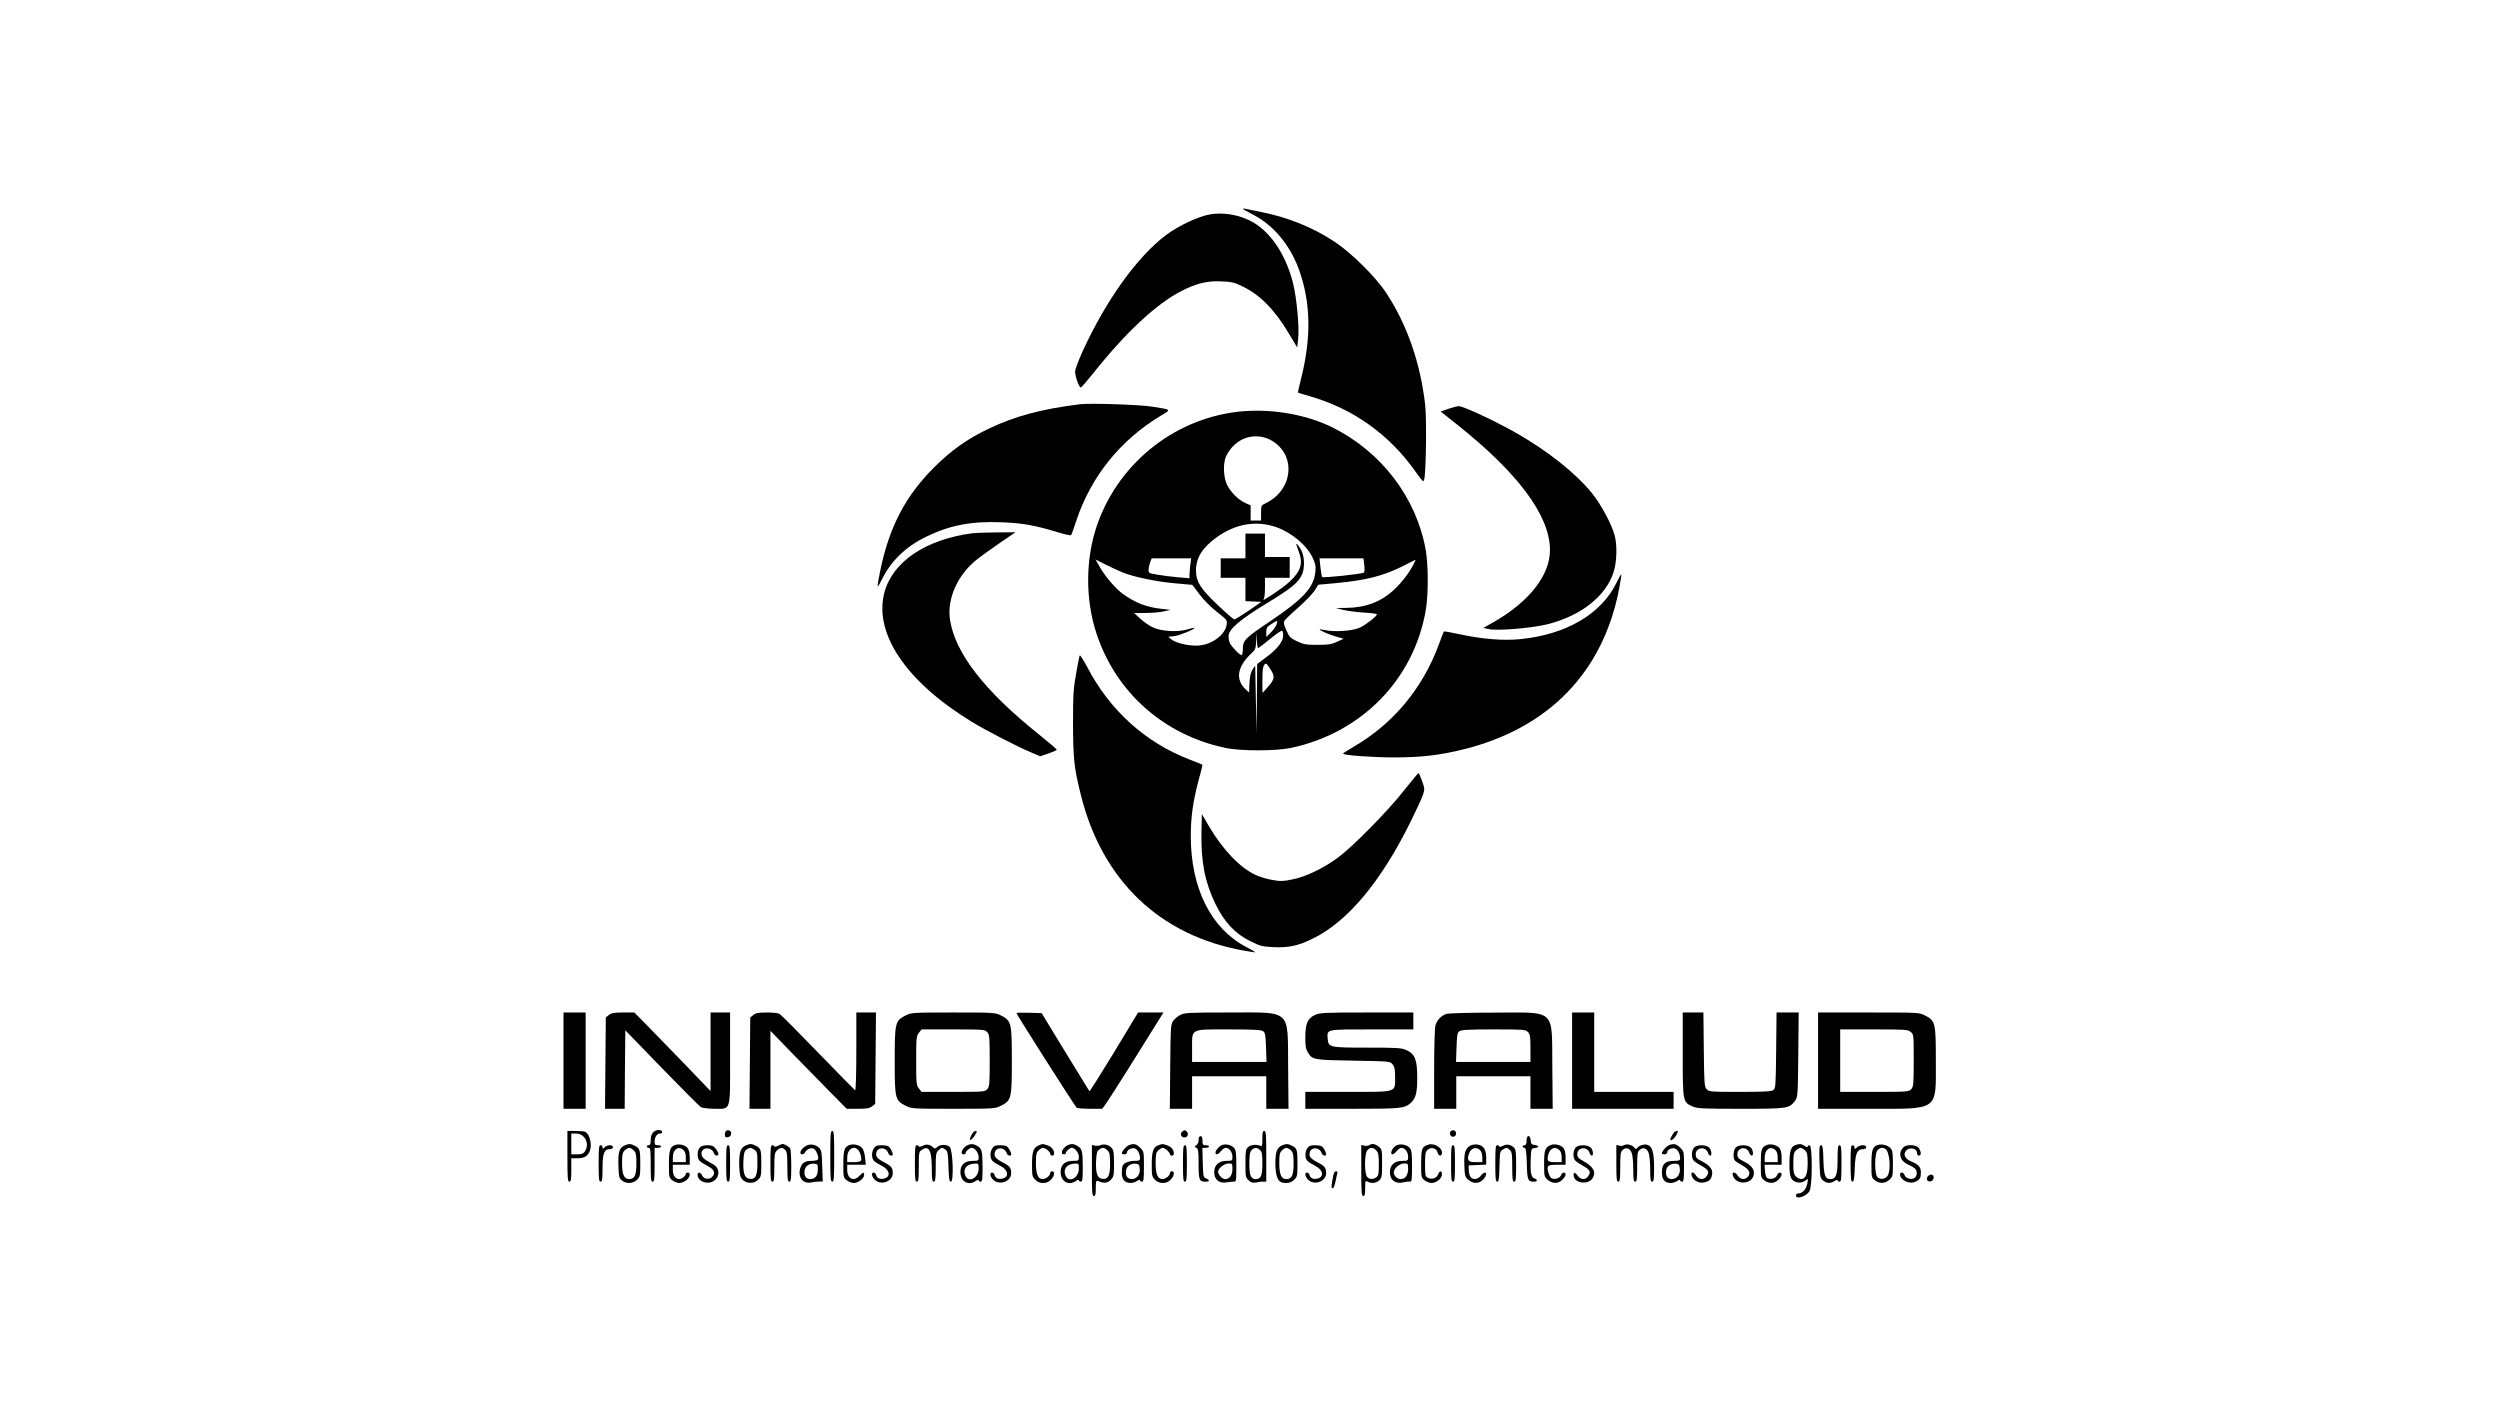
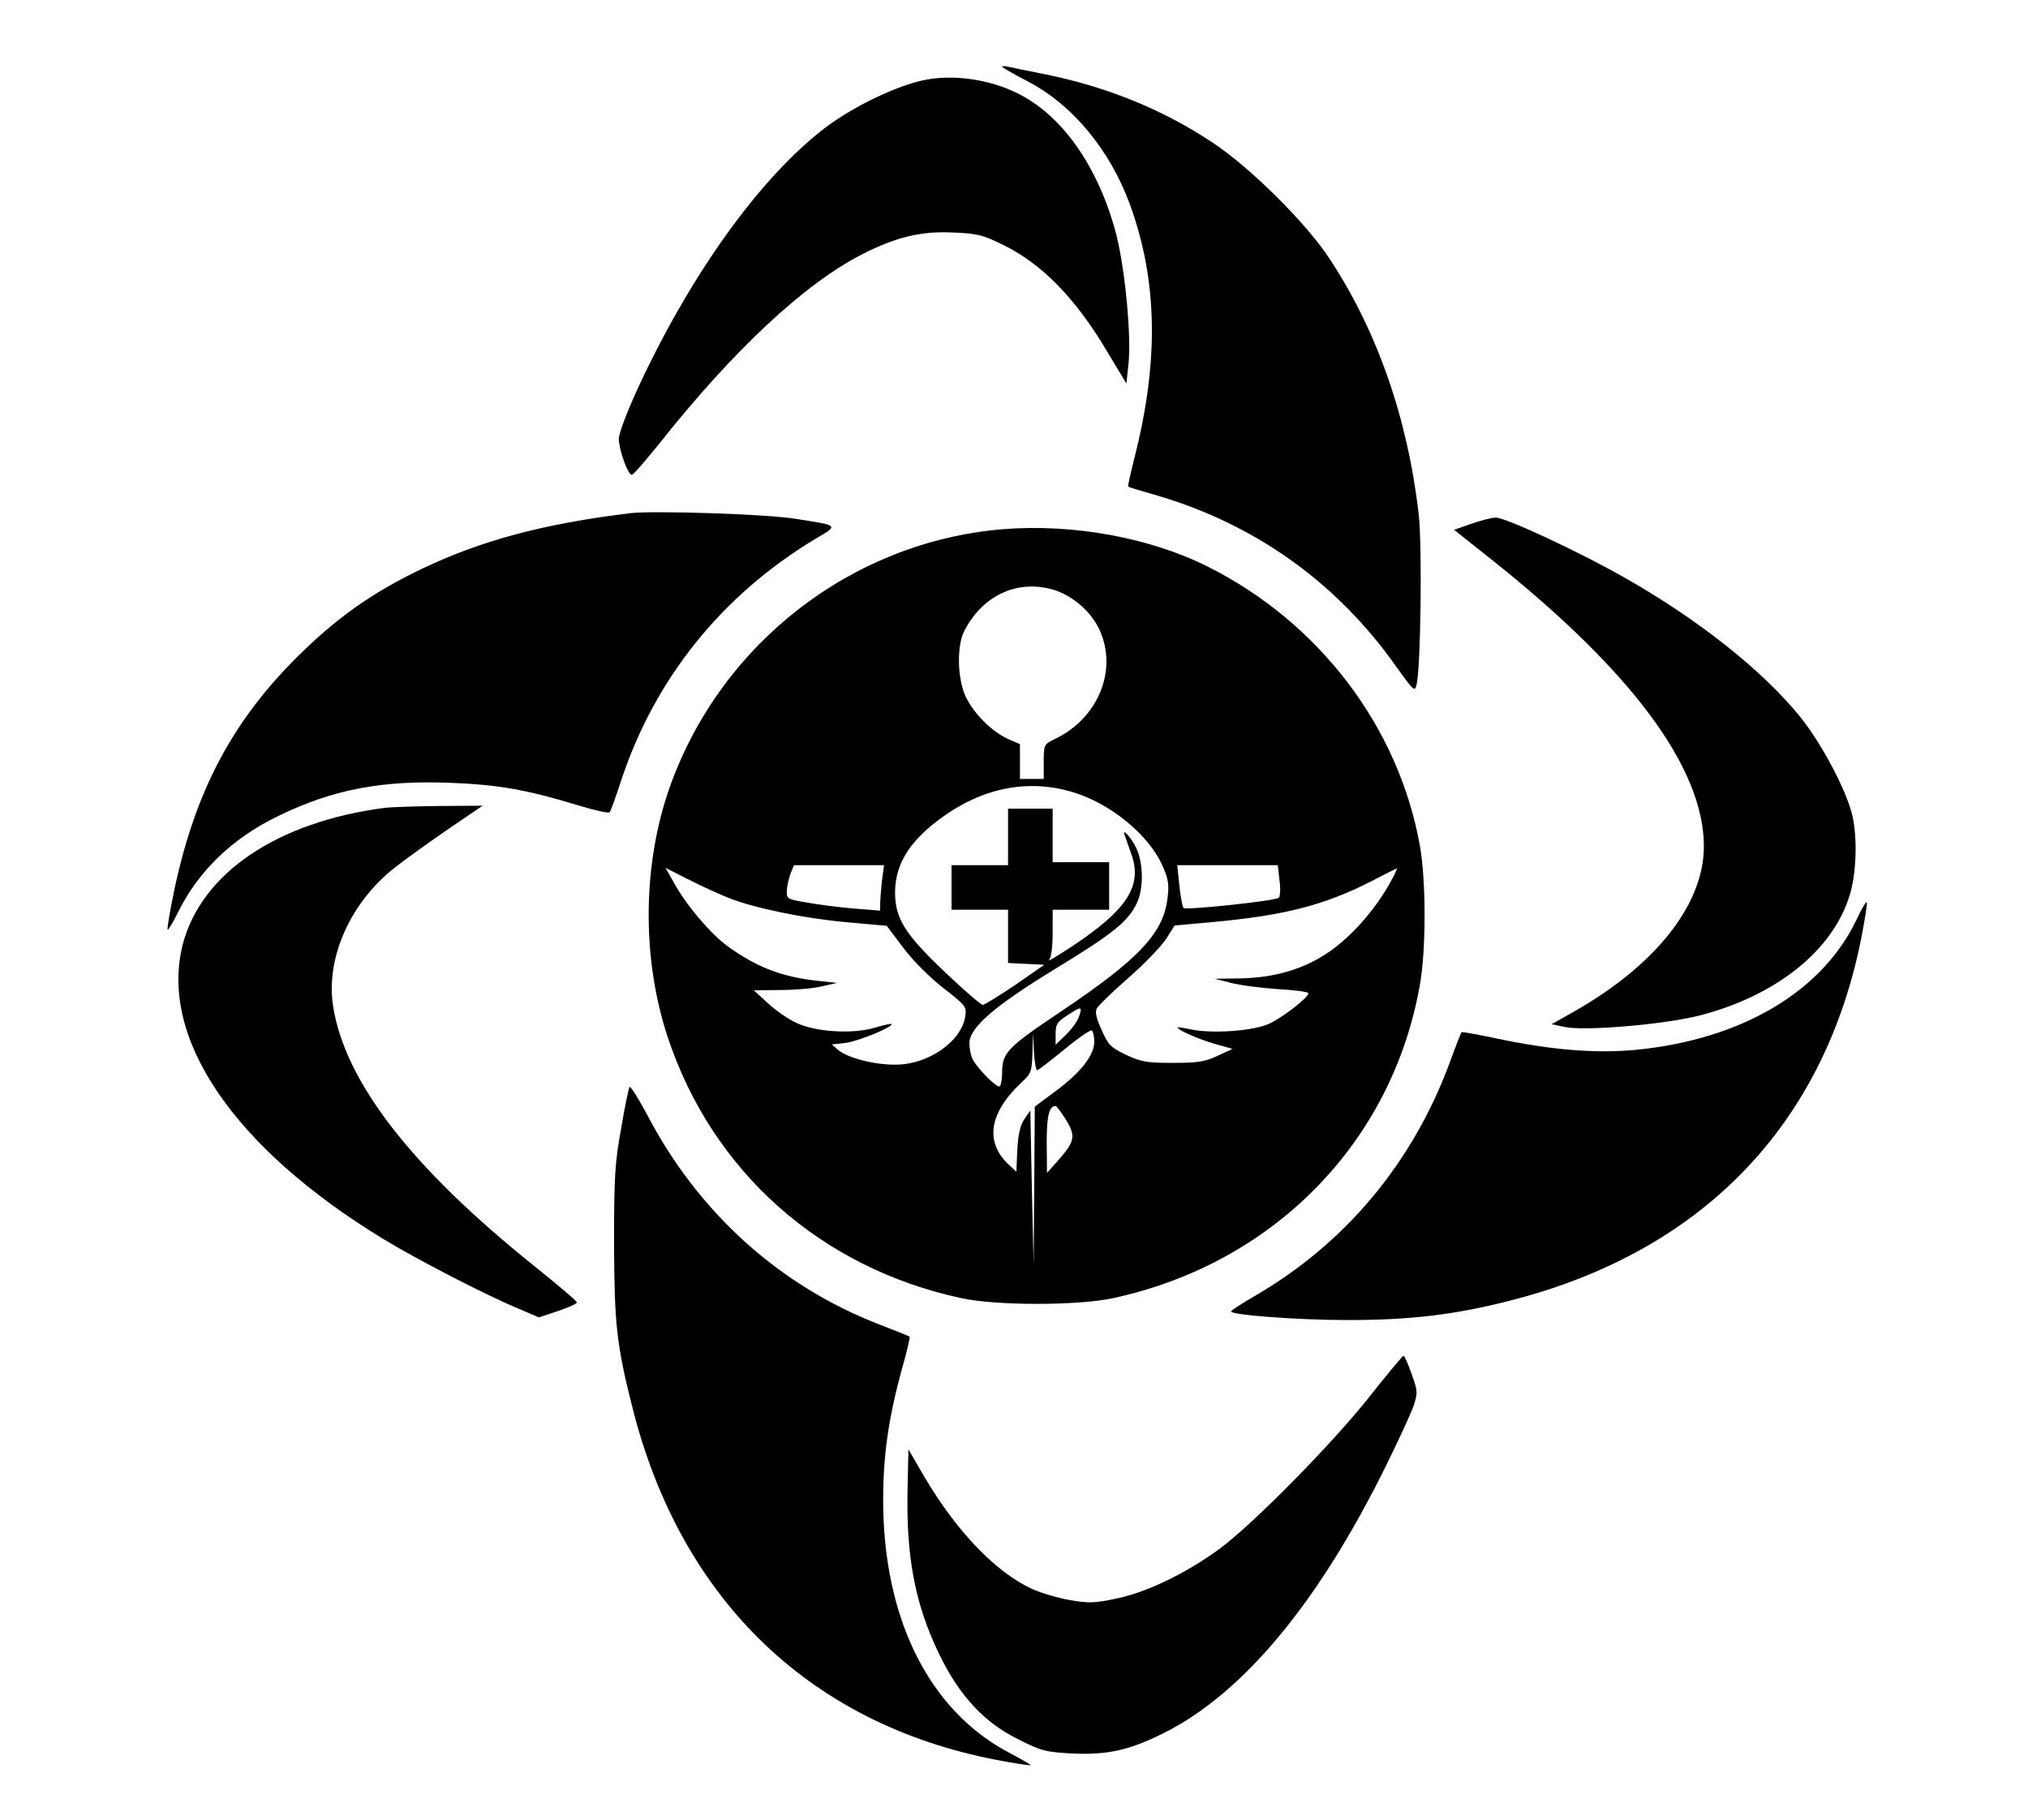
- <svg xmlns="http://www.w3.org/2000/svg" version="1.0" width="1921pt" height="1080pt" viewBox="0 0 1921 1080" preserveAspectRatio="xMidYMid meet">
-   <g transform="translate(0,1080) scale(0.1,-0.1)" fill="#000000" stroke="none">
-     <path d="M9550 9196 c0 -3 37 -24 83 -48 153 -79 279 -231 347 -416 93 -256 98 -527 15 -852 -13 -52 -23 -96 -21 -97 1 -1 42 -14 92 -28 333 -97 609 -293 810 -578 59 -82 62 -85 68 -59 14 58 19 467 7 572 -37 323 -140 618 -300 860 -79 121 -270 310 -397 393 -167 110 -352 185 -559 227 -55 11 -110 22 -122 25 -13 3 -23 3 -23 1z" />
-     <path d="M9300 9153 c-91 -15 -242 -86 -340 -159 -222 -167 -461 -500 -641 -893 -32 -71 -59 -142 -58 -158 1 -39 32 -123 44 -120 6 1 47 49 93 106 250 315 488 537 682 636 114 58 198 78 303 73 81 -3 102 -8 167 -40 131 -63 246 -179 353 -360 l65 -108 7 66 c10 92 -11 314 -40 431 -59 230 -184 409 -339 482 -89 43 -203 60 -296 44z" />
-     <path d="M8300 7694 c-294 -36 -503 -92 -705 -189 -166 -80 -284 -164 -416 -295 -220 -219 -344 -455 -414 -789 -14 -68 -24 -126 -21 -128 2 -2 18 25 36 61 68 137 182 247 335 321 182 89 348 121 579 112 160 -6 257 -23 431 -76 55 -17 102 -27 105 -23 4 4 21 52 39 107 113 342 339 624 654 813 78 46 80 44 -68 67 -96 16 -478 28 -555 19z" />
-     <path d="M11127 7658 l-57 -20 122 -97 c474 -376 717 -703 718 -966 1 -195 -160 -400 -436 -557 l-76 -43 43 -9 c66 -15 335 8 453 38 258 66 449 218 506 404 23 72 27 195 9 270 -20 85 -104 243 -176 332 -126 155 -340 325 -586 465 -152 87 -405 205 -437 204 -14 0 -51 -10 -83 -21z" />
-     <path d="M9552 7640 c-504 -42 -943 -380 -1117 -860 -95 -263 -98 -582 -9 -850 150 -451 514 -774 985 -876 117 -26 390 -26 509 -1 540 115 942 523 1035 1055 21 116 21 350 0 467 -71 399 -338 751 -713 939 -196 98 -453 145 -690 126z m161 -201 c65 -16 130 -69 161 -130 68 -137 2 -304 -147 -375 -36 -17 -37 -19 -37 -76 l0 -58 -40 0 -40 0 0 58 0 59 -41 18 c-55 25 -116 87 -142 143 -28 62 -30 172 -3 222 60 115 172 169 289 139z m92 -689 c119 -41 238 -141 282 -237 21 -45 25 -65 20 -108 -12 -121 -93 -208 -353 -383 -189 -127 -204 -142 -204 -212 0 -21 -4 -41 -8 -44 -10 -6 -74 59 -91 91 -6 12 -11 36 -11 54 0 53 86 127 295 254 187 114 239 156 268 217 24 50 22 138 -3 188 -19 37 -49 69 -37 39 3 -8 13 -37 23 -66 35 -104 -16 -183 -199 -305 -51 -33 -86 -55 -79 -47 7 8 12 42 12 91 l0 78 95 0 95 0 0 80 0 80 -95 0 -95 0 0 90 0 90 -75 0 -75 0 0 -95 0 -95 -95 0 -95 0 0 -75 0 -75 95 0 95 0 0 -90 0 -89 61 -3 61 -3 -98 -68 c-55 -37 -104 -67 -109 -67 -6 0 -63 49 -127 110 -135 128 -168 181 -168 269 1 97 50 175 164 256 143 101 299 127 451 75z m-659 -292 c-3 -29 -6 -64 -6 -77 l0 -24 -87 7 c-49 4 -119 13 -158 20 -69 12 -70 12 -69 41 1 17 7 42 13 58 l11 27 151 0 152 0 -7 -52z m1337 0 c4 -30 2 -55 -3 -58 -18 -11 -312 -42 -320 -34 -4 5 -10 39 -14 77 l-7 67 169 0 169 0 6 -52z m-1853 -58 c88 -35 254 -69 398 -82 l134 -12 55 -73 c32 -43 89 -100 135 -136 76 -59 79 -63 74 -96 -13 -84 -124 -162 -234 -162 -70 -1 -159 22 -193 49 l-22 19 46 5 c42 5 164 55 155 64 -2 1 -28 -4 -57 -13 -75 -22 -200 -14 -264 17 -26 12 -69 42 -95 66 l-47 43 87 1 c48 0 111 5 140 12 l53 12 -65 7 c-121 13 -206 46 -304 117 -56 41 -139 138 -179 212 l-29 51 79 -40 c43 -22 103 -49 133 -61z m2234 68 c-35 -69 -94 -146 -153 -200 -99 -93 -217 -137 -366 -139 l-80 -1 55 -14 c30 -8 101 -17 158 -21 56 -3 102 -9 102 -14 0 -14 -82 -78 -129 -101 -53 -26 -197 -36 -268 -20 -24 5 -43 8 -43 6 0 -8 69 -39 125 -55 l60 -17 -50 -23 c-42 -20 -66 -24 -150 -24 -88 0 -107 3 -158 27 -52 25 -60 33 -82 83 -19 41 -23 61 -16 74 6 10 53 56 106 102 53 46 109 105 126 130 l29 46 132 12 c237 22 370 56 526 135 48 25 88 45 90 45 1 1 -5 -14 -14 -31z m-1055 -466 c-5 -16 -25 -44 -44 -62 l-35 -34 0 37 c0 31 5 40 38 61 48 32 53 32 41 -2z m51 -86 c0 -45 -46 -104 -130 -166 l-70 -52 -2 -266 -2 -267 -6 260 -5 260 -20 -29 c-14 -21 -21 -51 -24 -104 l-3 -73 -25 23 c-82 76 -67 174 41 276 34 31 36 38 38 100 l2 67 3 -62 c2 -35 7 -63 11 -63 4 1 45 32 91 70 46 38 88 67 93 64 4 -3 8 -20 8 -38z m-96 -261 c34 -55 31 -74 -23 -135 l-40 -45 -1 101 c0 91 8 124 30 124 3 0 18 -20 34 -45z" />
-     <path d="M7475 6703 c-362 -47 -617 -219 -680 -458 -81 -314 168 -683 670 -990 107 -66 352 -193 464 -239 l63 -27 64 21 c35 12 64 25 64 29 0 5 -63 58 -140 120 -415 332 -641 623 -680 878 -25 161 59 349 208 465 31 25 111 82 176 127 l119 81 -149 -1 c-82 -1 -162 -4 -179 -6z" />
-     <path d="M12424 6328 c-115 -243 -387 -404 -741 -439 -135 -13 -284 -1 -465 37 -66 14 -121 24 -123 22 -2 -2 -20 -48 -40 -103 -125 -337 -351 -608 -657 -785 -43 -25 -78 -48 -78 -51 0 -12 223 -29 392 -29 209 0 356 17 541 64 648 163 1062 590 1187 1224 12 62 20 115 18 117 -3 3 -18 -23 -34 -57z" />
-     <path d="M8297 5764 c-3 -5 -16 -67 -28 -139 -21 -114 -24 -162 -24 -385 1 -271 8 -341 61 -551 164 -657 610 -1081 1255 -1194 45 -8 84 -14 85 -12 1 1 -31 20 -73 42 -269 142 -423 452 -423 850 0 150 18 273 61 433 18 62 30 114 28 116 -2 2 -47 20 -99 40 -338 130 -612 377 -785 709 -29 54 -55 95 -58 91z" />
-     <path d="M10790 4728 c-128 -163 -396 -434 -508 -517 -113 -83 -248 -148 -349 -168 -70 -15 -92 -16 -155 -5 -40 7 -97 24 -126 37 -123 56 -255 194 -363 377 l-54 93 -3 -135 c-5 -229 26 -388 107 -555 68 -140 152 -230 267 -286 77 -39 91 -42 181 -47 119 -5 191 11 307 69 266 133 520 438 747 899 42 85 84 176 93 202 14 44 14 49 -7 107 -12 34 -24 61 -27 61 -3 0 -53 -60 -110 -132z" />
-     <path d="M4330 2650 l0 -370 85 0 85 0 0 370 0 370 -85 0 -85 0 0 -370z" />
-     <path d="M4679 3001 l-24 -19 -3 -351 -3 -351 75 0 76 0 2 301 3 302 280 -289 c154 -159 289 -294 300 -301 11 -7 56 -12 103 -13 131 0 122 -28 122 390 l0 350 -75 0 -75 0 0 -302 0 -302 -192 200 c-105 109 -237 245 -293 302 l-101 102 -86 0 c-70 0 -90 -4 -109 -19z" />
-     <path d="M5789 3001 l-24 -19 -3 -351 -3 -351 81 0 80 0 0 299 0 300 152 -157 c84 -86 216 -221 293 -299 l141 -143 86 0 c70 0 90 4 109 19 l24 19 3 351 3 351 -76 0 -75 0 0 -301 c0 -165 -4 -299 -9 -297 -4 2 -133 133 -286 291 -153 158 -286 292 -296 297 -10 6 -53 10 -97 10 -64 0 -85 -4 -103 -19z" />
-     <path d="M6960 2998 c-82 -42 -85 -55 -85 -348 0 -293 3 -306 85 -347 43 -22 52 -23 365 -23 313 0 322 1 365 23 82 41 85 54 85 347 0 293 -3 306 -85 348 -43 21 -52 22 -365 22 -313 0 -322 -1 -365 -22z m626 -129 c17 -19 19 -38 19 -219 0 -181 -2 -200 -19 -219 -18 -20 -28 -21 -262 -21 l-243 0 -20 26 c-20 25 -21 40 -21 214 0 174 1 189 21 214 l20 26 243 0 c234 0 244 -1 262 -21z" />
-     <path d="M7810 3016 c0 -10 453 -721 463 -728 7 -4 53 -8 104 -8 l92 0 25 33 c13 17 97 149 187 292 89 143 184 295 211 338 l48 77 -97 0 -98 0 -184 -305 c-102 -167 -187 -302 -190 -300 -2 3 -86 139 -186 303 l-181 297 -97 3 c-53 1 -97 1 -97 -2z" />
-     <path d="M9071 3002 c-19 -9 -44 -30 -55 -45 -20 -27 -21 -43 -24 -353 l-3 -324 86 0 85 0 0 125 0 125 285 0 285 0 0 -125 0 -125 86 0 85 0 -3 323 c-4 450 32 417 -461 417 -296 0 -336 -2 -366 -18z m635 -126 c16 -12 19 -29 22 -125 l4 -111 -286 0 -286 0 0 105 c0 154 -17 145 283 145 194 0 247 -3 263 -14z" />
-     <path d="M10104 3001 c-56 -26 -74 -66 -74 -173 0 -65 4 -90 20 -115 34 -56 41 -58 348 -63 283 -5 284 -5 303 -29 15 -18 19 -39 19 -97 0 -121 21 -114 -365 -114 l-325 0 0 -65 0 -65 359 0 c373 0 404 3 450 44 40 36 51 77 51 196 0 137 -17 181 -83 211 -38 17 -68 19 -297 19 -296 0 -303 2 -308 68 -5 75 -18 72 339 72 l319 0 0 65 0 65 -357 0 c-327 0 -362 -2 -399 -19z" />
-     <path d="M11116 3010 c-40 -13 -74 -47 -86 -89 -6 -20 -10 -169 -10 -338 l0 -303 85 0 85 0 0 125 0 125 285 0 285 0 0 -125 0 -125 85 0 86 0 -3 324 c-4 451 33 416 -448 415 -184 0 -348 -5 -364 -9z m624 -140 c17 -17 20 -33 20 -125 l0 -105 -286 0 -286 0 4 111 c3 96 6 113 22 125 16 11 69 14 263 14 230 0 244 -1 263 -20z" />
-     <path d="M12080 2650 l0 -370 390 0 390 0 0 65 0 65 -305 0 -305 0 0 305 0 305 -85 0 -85 0 0 -370z" />
-     <path d="M12930 2700 c0 -364 1 -368 73 -401 39 -17 69 -19 372 -19 363 0 374 2 419 63 20 27 21 43 24 353 l3 324 -85 0 -85 0 -3 -291 c-3 -274 -4 -291 -22 -305 -16 -11 -68 -14 -256 -14 -228 0 -238 1 -256 21 -18 19 -19 42 -22 305 l-3 284 -80 0 -79 0 0 -320z" />
-     <path d="M13970 2650 l0 -370 388 0 c547 0 517 -22 517 370 0 293 -3 306 -85 348 -44 22 -50 22 -432 22 l-388 0 0 -370z m711 221 c24 -19 24 -21 24 -219 0 -183 -2 -202 -19 -221 -18 -20 -27 -21 -283 -21 l-263 0 0 240 0 240 259 0 c240 0 261 -1 282 -19z" />
-     <path d="M5040 2113 c-26 -9 -40 -36 -40 -75 0 -27 -4 -38 -15 -38 -8 0 -15 -4 -15 -10 0 -5 7 -10 15 -10 13 0 15 -21 15 -130 0 -109 2 -130 15 -130 13 0 15 21 15 130 l0 130 25 0 c14 0 25 5 25 10 0 6 -11 10 -25 10 -20 0 -25 5 -25 26 0 37 18 64 41 64 12 0 19 5 17 13 -5 14 -26 18 -48 10z" />
-     <path d="M5583 2113 c-7 -3 -13 -16 -13 -30 0 -20 4 -24 23 -21 13 2 23 11 25 24 3 22 -13 34 -35 27z" />
-     <path d="M9087 2107 c-22 -16 -13 -47 14 -47 25 0 36 28 17 46 -11 12 -17 12 -31 1z" />
-     <path d="M11151 2110 c-19 -11 -9 -45 14 -45 13 0 21 8 23 21 3 23 -17 37 -37 24z" />
-     <path d="M4360 1915 c0 -167 2 -195 15 -195 12 0 15 17 15 90 l0 90 48 0 c50 1 72 12 90 47 26 47 5 142 -33 157 -9 3 -43 6 -76 6 l-59 0 0 -195z m125 150 c29 -28 33 -79 9 -113 -12 -17 -25 -22 -60 -22 l-44 0 0 80 0 80 35 0 c25 0 44 -8 60 -25z" />
-     <path d="M6380 1915 c0 -167 2 -195 15 -195 13 0 15 28 15 195 0 167 -2 195 -15 195 -13 0 -15 -28 -15 -195z" />
-     <path d="M7465 2079 c-31 -59 3 -46 36 14 7 13 6 17 -5 17 -9 0 -23 -14 -31 -31z" />
-     <path d="M9700 2049 c0 -55 -2 -60 -17 -53 -30 13 -72 8 -93 -11 -18 -16 -20 -31 -20 -125 0 -100 1 -108 24 -129 20 -19 32 -22 58 -17 18 4 43 7 56 6 l22 0 0 195 c0 167 -2 195 -15 195 -12 0 -15 -13 -15 -61z m-18 -86 c15 -13 18 -32 18 -104 0 -93 -11 -119 -50 -119 -39 0 -50 27 -50 117 0 66 4 91 17 105 20 22 41 23 65 1z" />
-     <path d="M12863 2098 c-6 -7 -16 -23 -22 -35 -20 -39 14 -28 38 12 15 26 17 35 7 35 -8 0 -18 -6 -23 -12z" />
-     <path d="M9210 2040 c0 -17 -7 -33 -17 -40 -17 -10 -17 -10 0 -20 15 -9 17 -27 17 -123 0 -123 5 -137 52 -137 34 0 36 12 6 25 -22 9 -23 17 -26 123 l-3 112 26 0 c14 0 25 5 25 10 0 6 -11 10 -25 10 -22 0 -25 4 -25 35 0 24 -5 35 -15 35 -10 0 -15 -10 -15 -30z" />
-     <path d="M11730 2035 c0 -24 -5 -35 -15 -35 -8 0 -15 -4 -15 -10 0 -5 6 -10 14 -10 11 0 15 -25 18 -120 3 -128 8 -140 56 -140 27 0 29 16 2 25 -25 8 -32 47 -28 150 3 79 3 80 31 83 15 2 27 7 27 12 0 5 -12 10 -27 12 -23 2 -29 8 -31 36 -5 46 -32 43 -32 -3z" />
-     <path d="M4803 2000 c-44 -18 -55 -51 -51 -156 3 -86 5 -98 27 -115 33 -27 86 -25 116 6 23 22 25 32 25 119 0 111 -3 122 -41 141 -32 17 -44 18 -76 5z m67 -40 c17 -17 20 -33 20 -102 0 -89 -14 -118 -56 -118 -38 0 -54 35 -54 122 0 65 3 81 20 98 11 11 27 20 35 20 8 0 24 -9 35 -20z" />
-     <path d="M5183 2000 c-35 -14 -43 -42 -43 -149 0 -96 1 -100 26 -120 15 -12 39 -21 54 -21 15 0 39 9 54 21 28 22 35 59 11 59 -8 0 -15 -4 -15 -9 0 -16 -31 -41 -50 -41 -30 0 -50 28 -50 71 l0 39 65 0 65 0 0 54 c0 37 -6 61 -17 75 -21 24 -68 35 -100 21z m69 -37 c11 -10 18 -30 18 -55 l0 -38 -50 0 -50 0 0 37 c0 61 43 91 82 56z" />
-     <path d="M5734 2000 c-41 -16 -54 -49 -54 -137 0 -45 5 -93 11 -106 23 -50 95 -62 134 -22 23 22 25 32 25 119 0 111 -3 122 -41 141 -31 17 -44 18 -75 5z m64 -36 c20 -14 22 -24 22 -103 0 -97 -15 -126 -61 -119 -37 5 -50 43 -47 131 3 64 7 81 23 93 24 18 35 18 63 -2z" />
-     <path d="M5978 1996 c-16 -8 -28 -11 -28 -5 0 5 -7 9 -15 9 -13 0 -15 -22 -15 -140 0 -118 2 -140 15 -140 12 0 15 19 15 110 0 97 2 112 20 130 24 24 43 25 64 4 13 -12 16 -39 16 -130 0 -95 3 -114 15 -114 13 0 15 20 15 123 0 67 -4 127 -8 133 -8 12 -46 34 -59 34 -4 0 -20 -7 -35 -14z" />
-     <path d="M6201 1999 c-27 -11 -50 -37 -51 -56 0 -18 29 -16 36 2 9 22 41 37 64 30 20 -6 46 -68 35 -85 -3 -5 -24 -10 -46 -10 -54 0 -75 -13 -89 -54 -22 -69 18 -125 82 -112 18 4 46 7 61 7 l29 0 -4 119 c-3 104 -6 122 -23 139 -25 25 -63 33 -94 20z m83 -188 c-1 -48 -21 -71 -60 -71 -30 0 -46 23 -42 62 3 37 36 60 78 56 23 -3 25 -7 24 -47z" />
-     <path d="M6523 2000 c-35 -14 -43 -42 -43 -149 0 -96 1 -100 26 -120 15 -12 39 -21 54 -21 34 0 80 35 80 61 0 25 -8 24 -36 -6 -44 -47 -94 -23 -94 46 l0 39 71 0 72 0 -6 57 c-4 35 -13 63 -24 74 -22 23 -70 32 -100 19z m70 -35 c18 -17 31 -70 22 -85 -3 -5 -28 -10 -56 -10 l-49 0 0 37 c0 60 48 94 83 58z" />
-     <path d="M7088 1995 c-16 -7 -28 -10 -28 -4 0 5 -7 9 -15 9 -13 0 -15 -22 -15 -140 0 -118 2 -140 15 -140 12 0 15 19 15 115 0 109 1 115 24 130 54 36 76 -5 76 -146 0 -81 3 -99 15 -99 12 0 15 19 15 110 0 97 2 112 20 130 24 24 30 24 56 6 16 -13 19 -29 22 -130 3 -95 6 -116 19 -116 23 0 15 242 -9 266 -22 22 -72 22 -96 1 -15 -14 -20 -15 -33 -3 -23 23 -52 27 -81 11z" />
-     <path d="M7440 2003 c-42 -16 -70 -73 -35 -73 8 0 15 4 15 9 0 15 30 41 46 41 24 0 54 -38 54 -70 0 -29 -2 -30 -44 -30 -64 0 -96 -29 -96 -86 0 -73 61 -108 118 -68 12 8 22 10 22 5 0 -6 7 -11 15 -11 13 0 15 20 15 118 -1 122 -5 138 -47 160 -23 13 -39 14 -63 5z m80 -183 c0 -70 -76 -112 -101 -56 -24 52 8 94 74 95 25 1 27 -2 27 -39z" />
-     <path d="M7984 2000 c-43 -17 -54 -48 -54 -148 0 -85 2 -95 25 -117 16 -17 35 -25 60 -25 25 0 44 8 60 25 28 27 33 65 10 65 -8 0 -15 -6 -15 -13 0 -20 -33 -47 -58 -47 -36 0 -52 37 -52 122 0 65 3 81 20 98 11 11 26 20 33 20 20 0 57 -30 57 -46 0 -8 7 -14 15 -14 8 0 15 7 15 16 0 28 -19 52 -51 63 -37 13 -37 13 -65 1z" />
-     <path d="M8210 2003 c-42 -16 -70 -73 -35 -73 8 0 15 4 15 9 0 15 30 41 46 41 24 0 54 -38 54 -70 0 -29 -2 -30 -44 -30 -64 0 -96 -29 -96 -86 0 -73 61 -108 118 -68 12 8 22 10 22 5 0 -6 7 -11 15 -11 13 0 15 20 15 118 -1 122 -5 138 -47 160 -23 13 -39 14 -63 5z m80 -183 c0 -70 -76 -112 -101 -56 -24 52 8 94 74 95 25 1 27 -2 27 -39z" />
-     <path d="M8455 2000 c-11 -4 -30 -6 -42 -3 l-23 5 0 -196 c0 -168 2 -196 15 -196 12 0 15 13 15 61 0 54 2 60 18 54 44 -19 71 -17 96 8 24 25 26 32 26 125 0 81 -3 104 -17 120 -21 25 -60 35 -88 22z m55 -40 c17 -17 20 -33 20 -103 0 -92 -16 -122 -61 -115 -37 5 -50 43 -47 131 3 64 7 81 23 93 26 19 41 18 65 -6z" />
-     <path d="M8674 2000 c-21 -8 -54 -46 -54 -62 0 -5 9 -8 20 -8 11 0 20 7 20 15 0 20 36 38 61 30 21 -7 39 -42 39 -76 0 -16 -7 -19 -41 -19 -41 0 -78 -14 -91 -34 -4 -6 -8 -32 -8 -58 0 -52 23 -78 70 -78 14 0 36 7 48 16 12 8 22 10 22 5 0 -6 7 -11 15 -11 12 0 15 20 15 116 0 114 0 116 -29 145 -30 30 -50 34 -87 19z m84 -182 c4 -43 -24 -78 -62 -78 -32 0 -48 22 -44 62 3 37 36 60 78 56 21 -3 25 -9 28 -40z" />
-     <path d="M8899 1999 c-38 -14 -49 -48 -49 -150 0 -82 2 -92 25 -114 16 -17 35 -25 60 -25 25 0 44 8 60 25 28 27 33 65 10 65 -8 0 -15 -6 -15 -13 0 -20 -33 -47 -58 -47 -36 0 -52 37 -52 122 0 65 3 81 20 98 11 11 27 20 35 20 17 0 55 -35 55 -50 0 -5 7 -10 15 -10 8 0 15 7 15 16 0 28 -19 52 -51 63 -37 13 -35 13 -70 0z" />
-     <path d="M9385 1999 c-25 -14 -45 -39 -45 -56 0 -21 21 -15 42 12 11 14 27 25 37 25 27 0 51 -33 51 -68 0 -31 -1 -32 -45 -32 -61 0 -95 -32 -95 -89 0 -53 38 -85 90 -77 19 4 45 6 58 6 22 0 22 2 22 119 0 98 -3 122 -17 140 -22 25 -71 35 -98 20z m85 -181 c0 -48 -22 -78 -56 -78 -23 0 -54 33 -54 58 0 24 48 62 80 62 29 0 30 -2 30 -42z" />
-     <path d="M9854 2000 c-41 -16 -54 -49 -54 -138 0 -86 15 -134 45 -146 35 -13 76 -6 100 19 23 22 25 32 25 119 0 111 -3 122 -41 141 -31 17 -44 18 -75 5z m66 -40 c17 -17 20 -33 20 -102 0 -89 -14 -118 -56 -118 -38 0 -54 35 -54 122 0 65 3 81 20 98 11 11 27 20 35 20 8 0 24 -9 35 -20z" />
-     <path d="M10520 2000 c-8 -5 -25 -7 -37 -3 l-23 5 0 -196 c0 -168 2 -196 15 -196 12 0 15 13 15 60 0 57 1 60 19 50 31 -16 65 -12 89 10 20 19 22 31 22 130 0 105 -1 109 -26 129 -29 23 -51 26 -74 11z m56 -41 c16 -17 19 -37 19 -106 0 -72 -3 -87 -19 -99 -26 -18 -51 -18 -70 2 -23 23 -23 180 1 206 21 24 46 23 69 -3z" />
-     <path d="M10733 2000 c-33 -13 -58 -70 -32 -70 6 0 20 11 31 25 11 14 27 25 37 25 27 0 51 -33 51 -68 0 -31 -1 -32 -45 -32 -61 0 -95 -32 -95 -89 0 -60 46 -93 108 -75 15 4 35 6 45 5 15 -2 17 9 17 117 0 99 -3 123 -17 141 -21 24 -68 35 -100 21z m87 -182 c0 -47 -22 -78 -56 -78 -28 0 -54 25 -54 51 0 31 44 69 80 69 29 0 30 -2 30 -42z" />
-     <path d="M10970 2003 c-45 -17 -50 -32 -50 -144 0 -104 1 -108 26 -128 15 -12 39 -21 54 -21 37 0 80 35 80 66 0 31 -18 31 -30 -1 -11 -29 -49 -41 -79 -25 -19 10 -21 20 -21 104 0 80 3 95 20 111 26 24 68 13 76 -20 8 -32 34 -33 34 -2 0 42 -66 78 -110 60z" />
-     <path d="M11300 1998 c-41 -22 -51 -54 -48 -151 3 -83 5 -90 31 -113 37 -31 81 -31 112 1 26 25 33 55 14 55 -6 0 -20 -11 -31 -25 -22 -28 -59 -33 -78 -10 -7 9 -13 32 -14 53 l-1 37 68 3 67 3 0 53 c0 63 -20 93 -65 101 -16 3 -41 0 -55 -7z m72 -35 c11 -10 18 -30 18 -55 l0 -38 -50 0 c-55 0 -67 11 -56 54 13 52 54 70 88 39z" />
-     <path d="M11548 1995 c-16 -7 -28 -10 -28 -4 0 5 -7 9 -15 9 -13 0 -15 -22 -15 -140 0 -116 2 -140 15 -140 12 0 15 22 17 117 3 116 3 117 30 132 24 14 28 14 47 -3 19 -17 21 -31 21 -133 0 -94 3 -113 15 -113 13 0 15 20 15 123 0 106 -3 126 -17 139 -28 25 -56 29 -85 13z" />
-     <path d="M11915 2001 c-43 -18 -50 -39 -50 -143 0 -97 1 -100 28 -124 37 -31 81 -31 112 1 14 13 25 31 25 40 0 22 -28 18 -35 -5 -7 -23 -51 -37 -74 -23 -17 11 -35 69 -27 89 4 10 24 14 71 14 l65 0 0 54 c0 37 -6 61 -17 75 -20 24 -68 35 -98 22z m67 -38 c11 -10 18 -30 18 -55 l0 -38 -49 0 c-56 0 -65 8 -56 50 12 56 51 76 87 43z" />
-     <path d="M12480 2001 c-8 -6 -25 -8 -37 -4 l-23 5 0 -141 c0 -119 2 -141 15 -141 12 0 15 19 15 113 0 100 2 116 19 131 26 24 57 13 70 -26 6 -17 11 -73 11 -124 0 -77 3 -94 15 -94 12 0 15 19 15 113 0 100 2 116 19 131 26 24 57 13 70 -26 6 -17 11 -73 11 -124 0 -77 3 -94 15 -94 12 0 15 18 15 105 0 123 -14 169 -54 179 -26 6 -65 -7 -78 -28 -5 -7 -11 -5 -20 6 -16 21 -58 31 -78 19z" />
-     <path d="M12824 2000 c-21 -8 -54 -46 -54 -62 0 -5 9 -8 20 -8 11 0 20 7 20 15 0 20 36 38 61 30 21 -7 39 -42 39 -76 0 -16 -7 -19 -48 -19 -67 0 -92 -24 -92 -90 0 -54 22 -80 70 -80 14 0 36 7 48 16 12 8 22 10 22 5 0 -6 7 -11 15 -11 12 0 15 20 15 116 0 114 0 116 -29 145 -30 30 -50 34 -87 19z m84 -182 c4 -43 -24 -78 -62 -78 -32 0 -48 22 -44 62 3 37 36 60 78 56 21 -3 25 -9 28 -40z" />
-     <path d="M13580 2003 c-45 -17 -50 -32 -50 -144 0 -104 1 -108 26 -128 36 -28 79 -27 109 4 14 13 25 31 25 40 0 22 -28 18 -35 -5 -7 -24 -51 -37 -74 -23 -10 6 -17 27 -19 57 l-3 46 65 0 66 0 0 54 c0 37 -6 61 -17 75 -19 22 -67 34 -93 24z m62 -40 c11 -10 18 -30 18 -55 l0 -38 -50 0 -50 0 0 37 c0 61 43 91 82 56z" />
-     <path d="M13792 2000 c-32 -13 -42 -49 -42 -148 0 -99 12 -126 60 -137 21 -5 39 -1 57 10 l26 17 -6 -38 c-7 -41 -37 -74 -68 -74 -10 0 -19 -7 -19 -15 0 -35 82 -9 105 34 22 44 22 351 0 351 -8 0 -15 -5 -15 -11 0 -5 -10 -3 -22 5 -25 18 -42 19 -76 6z m78 -40 c17 -17 20 -33 20 -98 0 -84 -16 -122 -51 -122 -10 0 -28 9 -39 20 -17 17 -20 33 -20 100 0 67 3 83 20 100 11 11 27 20 35 20 8 0 24 -9 35 -20z" />
-     <path d="M14423 2000 c-35 -14 -43 -42 -43 -149 0 -96 1 -100 26 -120 35 -28 77 -26 111 3 27 24 28 27 28 125 0 87 -3 103 -20 120 -24 24 -71 34 -102 21z m64 -28 c32 -20 45 -152 20 -202 -15 -30 -58 -38 -81 -15 -23 24 -23 181 1 207 17 19 40 23 60 10z" />
-     <path d="M4600 1860 c0 -118 2 -140 15 -140 12 0 15 18 15 103 0 114 12 147 56 147 15 0 24 6 24 15 0 20 -44 20 -64 -1 -15 -14 -16 -14 -16 0 0 9 -7 16 -15 16 -13 0 -15 -22 -15 -140z" />
-     <path d="M5377 1982 c-22 -25 -22 -85 1 -104 9 -9 36 -25 59 -37 49 -25 63 -54 37 -82 -23 -26 -66 -21 -79 9 -12 26 -35 29 -35 5 1 -40 46 -68 96 -59 38 8 64 38 64 76 -1 33 -17 53 -60 75 -51 26 -70 45 -70 72 0 50 79 53 95 3 7 -22 35 -28 35 -6 0 7 -9 25 -21 40 -16 21 -29 26 -63 26 -29 0 -48 -6 -59 -18z" />
-     <path d="M5580 1860 c0 -118 2 -140 15 -140 13 0 15 22 15 140 0 118 -2 140 -15 140 -13 0 -15 -22 -15 -140z" />
-     <path d="M6716 1978 c-21 -30 -20 -81 2 -100 9 -9 36 -25 59 -37 60 -30 70 -84 17 -97 -32 -8 -55 2 -61 26 -3 11 -12 20 -19 20 -24 0 -15 -37 13 -60 51 -40 133 -5 133 55 0 40 -11 55 -59 80 -59 30 -75 48 -67 79 11 45 76 42 91 -4 7 -21 35 -28 35 -9 0 15 -21 53 -34 61 -6 4 -30 8 -53 8 -32 0 -46 -5 -57 -22z" />
-     <path d="M7626 1978 c-21 -30 -20 -81 2 -100 9 -9 36 -25 59 -37 60 -30 70 -84 17 -97 -32 -8 -55 2 -61 26 -3 11 -12 20 -19 20 -24 0 -15 -37 13 -60 51 -40 133 -5 133 55 0 40 -11 55 -59 80 -59 30 -75 48 -67 79 11 45 76 42 91 -4 7 -21 35 -28 35 -9 0 15 -21 53 -34 61 -6 4 -30 8 -53 8 -32 0 -46 -5 -57 -22z" />
-     <path d="M9090 1860 c0 -118 2 -140 15 -140 13 0 15 22 15 140 0 118 -2 140 -15 140 -13 0 -15 -22 -15 -140z" />
-     <path d="M10046 1978 c-21 -30 -20 -81 2 -100 9 -9 36 -25 59 -37 60 -30 70 -84 17 -97 -32 -8 -55 2 -61 26 -3 11 -12 20 -19 20 -24 0 -15 -37 13 -60 51 -40 133 -5 133 55 0 40 -11 55 -59 80 -59 30 -75 48 -67 79 11 45 76 42 91 -4 7 -21 35 -28 35 -9 0 15 -21 53 -34 61 -6 4 -30 8 -53 8 -32 0 -46 -5 -57 -22z" />
-     <path d="M11150 1860 c0 -118 2 -140 15 -140 13 0 15 22 15 140 0 118 -2 140 -15 140 -13 0 -15 -22 -15 -140z" />
-     <path d="M12107 1982 c-22 -25 -22 -85 1 -104 9 -8 36 -25 59 -38 50 -28 59 -45 38 -76 -21 -33 -58 -31 -83 3 -23 32 -37 26 -28 -10 12 -50 109 -60 141 -14 33 47 11 91 -65 133 -42 23 -50 32 -50 56 0 54 78 61 95 8 3 -11 11 -20 16 -20 16 0 10 46 -9 63 -26 23 -94 22 -115 -1z" />
-     <path d="M13017 1982 c-22 -25 -22 -85 1 -104 9 -8 36 -25 59 -38 50 -28 59 -45 38 -76 -21 -32 -60 -31 -81 1 -24 36 -46 34 -33 -4 12 -35 57 -56 96 -46 38 9 51 21 58 56 9 41 -14 73 -75 104 -43 22 -50 29 -50 55 0 56 78 64 95 10 3 -11 11 -20 16 -20 16 0 10 46 -9 63 -26 23 -94 22 -115 -1z" />
-     <path d="M13337 1982 c-20 -22 -22 -86 -4 -102 6 -6 30 -21 51 -33 55 -31 70 -57 50 -85 -21 -30 -59 -28 -80 3 -21 32 -48 34 -39 3 22 -74 144 -72 160 2 9 42 -13 74 -75 105 -43 22 -50 30 -50 55 0 54 71 65 90 14 5 -13 14 -24 20 -24 17 0 11 46 -8 63 -26 23 -94 22 -115 -1z" />
-     <path d="M13981 1874 c4 -118 5 -127 28 -145 28 -23 59 -24 89 -3 12 8 22 10 22 5 0 -6 7 -11 15 -11 13 0 15 22 15 140 0 118 -2 140 -15 140 -12 0 -15 -19 -15 -108 0 -118 -12 -152 -54 -152 -42 0 -51 25 -55 147 -2 92 -6 113 -18 113 -13 0 -15 -19 -12 -126z" />
-     <path d="M14220 1860 c0 -113 3 -140 14 -140 11 0 15 24 18 104 4 114 18 146 65 146 14 0 23 6 23 15 0 21 -48 20 -72 -2 -17 -15 -18 -15 -18 0 0 10 -7 17 -15 17 -13 0 -15 -22 -15 -140z" />
-     <path d="M14626 1984 c-44 -43 -26 -106 37 -133 23 -10 48 -25 55 -34 17 -20 12 -57 -9 -70 -23 -14 -67 -1 -74 23 -7 22 -35 28 -35 7 0 -46 75 -81 121 -56 32 16 39 28 39 70 0 41 -17 60 -73 84 -44 18 -62 47 -47 74 21 40 90 33 90 -9 0 -11 7 -20 15 -20 19 0 19 30 -1 58 -19 27 -93 31 -118 6z" />
-     <path d="M10246 1773 c-16 -82 -18 -103 -8 -103 11 0 15 10 27 65 3 17 8 38 11 48 3 11 0 17 -10 17 -8 0 -17 -12 -20 -27z" />
-     <path d="M14816 1764 c-20 -20 -9 -46 18 -42 25 4 34 43 12 51 -9 4 -22 -1 -30 -9z" />
+ <svg xmlns="http://www.w3.org/2000/svg" version="1.0" width="682pt" height="612pt" viewBox="0 0 682 612" preserveAspectRatio="xMidYMid meet">
+   <g transform="translate(0,612) scale(0.1,-0.1)" fill="#000000" stroke="none">
+     <path d="M3370 5896 c0 -3 37 -24 83 -48 153 -79 279 -231 347 -416 93 -256 98 -527 15 -852 -13 -52 -23 -96 -21 -97 1 -1 42 -14 92 -28 333 -97 609 -293 810 -578 59 -82 62 -85 68 -59 14 58 19 467 7 572 -37 323 -140 618 -300 860 -79 121 -270 310 -397 393 -167 110 -352 185 -559 227 -55 11 -110 22 -122 25 -13 3 -23 3 -23 1z" />
+     <path d="M3120 5853 c-91 -15 -242 -86 -340 -159 -222 -167 -461 -500 -641 -893 -32 -71 -59 -142 -58 -158 1 -39 32 -123 44 -120 6 1 47 49 93 106 250 315 488 537 682 636 114 58 198 78 303 73 81 -3 102 -8 167 -40 131 -63 246 -179 353 -360 l65 -108 7 66 c10 92 -11 314 -40 431 -59 230 -184 409 -339 482 -89 43 -203 60 -296 44z" />
+     <path d="M2120 4394 c-294 -36 -503 -92 -705 -189 -166 -80 -284 -164 -416 -295 -220 -219 -344 -455 -414 -789 -14 -68 -24 -126 -21 -128 2 -2 18 25 36 61 68 137 182 247 335 321 182 89 348 121 579 112 160 -6 257 -23 431 -76 55 -17 102 -27 105 -23 4 4 21 52 39 107 113 342 339 624 654 813 78 46 80 44 -68 67 -96 16 -478 28 -555 19z" />
+     <path d="M4947 4358 l-57 -20 122 -97 c474 -376 717 -703 718 -966 1 -195 -160 -400 -436 -557 l-76 -43 43 -9 c66 -15 335 8 453 38 258 66 449 218 506 404 23 72 27 195 9 270 -20 85 -104 243 -176 332 -126 155 -340 325 -586 465 -152 87 -405 205 -437 204 -14 0 -51 -10 -83 -21z" />
+     <path d="M3372 4340 c-504 -42 -943 -380 -1117 -860 -95 -263 -98 -582 -9 -850 150 -451 514 -774 985 -876 117 -26 390 -26 509 -1 540 115 942 523 1035 1055 21 116 21 350 0 467 -71 399 -338 751 -713 939 -196 98 -453 145 -690 126z m161 -201 c65 -16 130 -69 161 -130 68 -137 2 -304 -147 -375 -36 -17 -37 -19 -37 -76 l0 -58 -40 0 -40 0 0 58 0 59 -41 18 c-55 25 -116 87 -142 143 -28 62 -30 172 -3 222 60 115 172 169 289 139z m92 -689 c119 -41 238 -141 282 -237 21 -45 25 -65 20 -108 -12 -121 -93 -208 -353 -383 -189 -127 -204 -142 -204 -212 0 -21 -4 -41 -8 -44 -10 -6 -74 59 -91 91 -6 12 -11 36 -11 54 0 53 86 127 295 254 187 114 239 156 268 217 24 50 22 138 -3 188 -19 37 -49 69 -37 39 3 -8 13 -37 23 -66 35 -104 -16 -183 -199 -305 -51 -33 -86 -55 -79 -47 7 8 12 42 12 91 l0 78 95 0 95 0 0 80 0 80 -95 0 -95 0 0 90 0 90 -75 0 -75 0 0 -95 0 -95 -95 0 -95 0 0 -75 0 -75 95 0 95 0 0 -90 0 -89 61 -3 61 -3 -98 -68 c-55 -37 -104 -67 -109 -67 -6 0 -63 49 -127 110 -135 128 -168 181 -168 269 1 97 50 175 164 256 143 101 299 127 451 75z m-659 -292 c-3 -29 -6 -64 -6 -77 l0 -24 -87 7 c-49 4 -119 13 -158 20 -69 12 -70 12 -69 41 1 17 7 42 13 58 l11 27 151 0 152 0 -7 -52z m1337 0 c4 -30 2 -55 -3 -58 -18 -11 -312 -42 -320 -34 -4 5 -10 39 -14 77 l-7 67 169 0 169 0 6 -52z m-1853 -58 c88 -35 254 -69 398 -82 l134 -12 55 -73 c32 -43 89 -100 135 -136 76 -59 79 -63 74 -96 -13 -84 -124 -162 -234 -162 -70 -1 -159 22 -193 49 l-22 19 46 5 c42 5 164 55 155 64 -2 1 -28 -4 -57 -13 -75 -22 -200 -14 -264 17 -26 12 -69 42 -95 66 l-47 43 87 1 c48 0 111 5 140 12 l53 12 -65 7 c-121 13 -206 46 -304 117 -56 41 -139 138 -179 212 l-29 51 79 -40 c43 -22 103 -49 133 -61z m2234 68 c-35 -69 -94 -146 -153 -200 -99 -93 -217 -137 -366 -139 l-80 -1 55 -14 c30 -8 101 -17 158 -21 56 -3 102 -9 102 -14 0 -14 -82 -78 -129 -101 -53 -26 -197 -36 -268 -20 -24 5 -43 8 -43 6 0 -8 69 -39 125 -55 l60 -17 -50 -23 c-42 -20 -66 -24 -150 -24 -88 0 -107 3 -158 27 -52 25 -60 33 -82 83 -19 41 -23 61 -16 74 6 10 53 56 106 102 53 46 109 105 126 130 l29 46 132 12 c237 22 370 56 526 135 48 25 88 45 90 45 1 1 -5 -14 -14 -31z m-1055 -466 c-5 -16 -25 -44 -44 -62 l-35 -34 0 37 c0 31 5 40 38 61 48 32 53 32 41 -2z m51 -86 c0 -45 -46 -104 -130 -166 l-70 -52 -2 -266 -2 -267 -6 260 -5 260 -20 -29 c-14 -21 -21 -51 -24 -104 l-3 -73 -25 23 c-82 76 -67 174 41 276 34 31 36 38 38 100 l2 67 3 -62 c2 -35 7 -63 11 -63 4 1 45 32 91 70 46 38 88 67 93 64 4 -3 8 -20 8 -38z m-96 -261 c34 -55 31 -74 -23 -135 l-40 -45 -1 101 c0 91 8 124 30 124 3 0 18 -20 34 -45z" />
+     <path d="M1295 3403 c-362 -47 -617 -219 -680 -458 -81 -314 168 -683 670 -990 107 -66 352 -193 464 -239 l63 -27 64 21 c35 12 64 25 64 29 0 5 -63 58 -140 120 -415 332 -641 623 -680 878 -25 161 59 349 208 465 31 25 111 82 176 127 l119 81 -149 -1 c-82 -1 -162 -4 -179 -6z" />
+     <path d="M6244 3028 c-115 -243 -387 -404 -741 -439 -135 -13 -284 -1 -465 37 -66 14 -121 24 -123 22 -2 -2 -20 -48 -40 -103 -125 -337 -351 -608 -657 -785 -43 -25 -78 -48 -78 -51 0 -12 223 -29 392 -29 209 0 356 17 541 64 648 163 1062 590 1187 1224 12 62 20 115 18 117 -3 3 -18 -23 -34 -57z" />
+     <path d="M2117 2464 c-3 -5 -16 -67 -28 -139 -21 -114 -24 -162 -24 -385 1 -271 8 -341 61 -551 164 -657 610 -1081 1255 -1194 45 -8 84 -14 85 -12 1 1 -31 20 -73 42 -269 142 -423 452 -423 850 0 150 18 273 61 433 18 62 30 114 28 116 -2 2 -47 20 -99 40 -338 130 -612 377 -785 709 -29 54 -55 95 -58 91z" />
+     <path d="M4610 1428 c-128 -163 -396 -434 -508 -517 -113 -83 -248 -148 -349 -168 -70 -15 -92 -16 -155 -5 -40 7 -97 24 -126 37 -123 56 -255 194 -363 377 l-54 93 -3 -135 c-5 -229 26 -388 107 -555 68 -140 152 -230 267 -286 77 -39 91 -42 181 -47 119 -5 191 11 307 69 266 133 520 438 747 899 42 85 84 176 93 202 14 44 14 49 -7 107 -12 34 -24 61 -27 61 -3 0 -53 -60 -110 -132z" />
  </g>
</svg>
